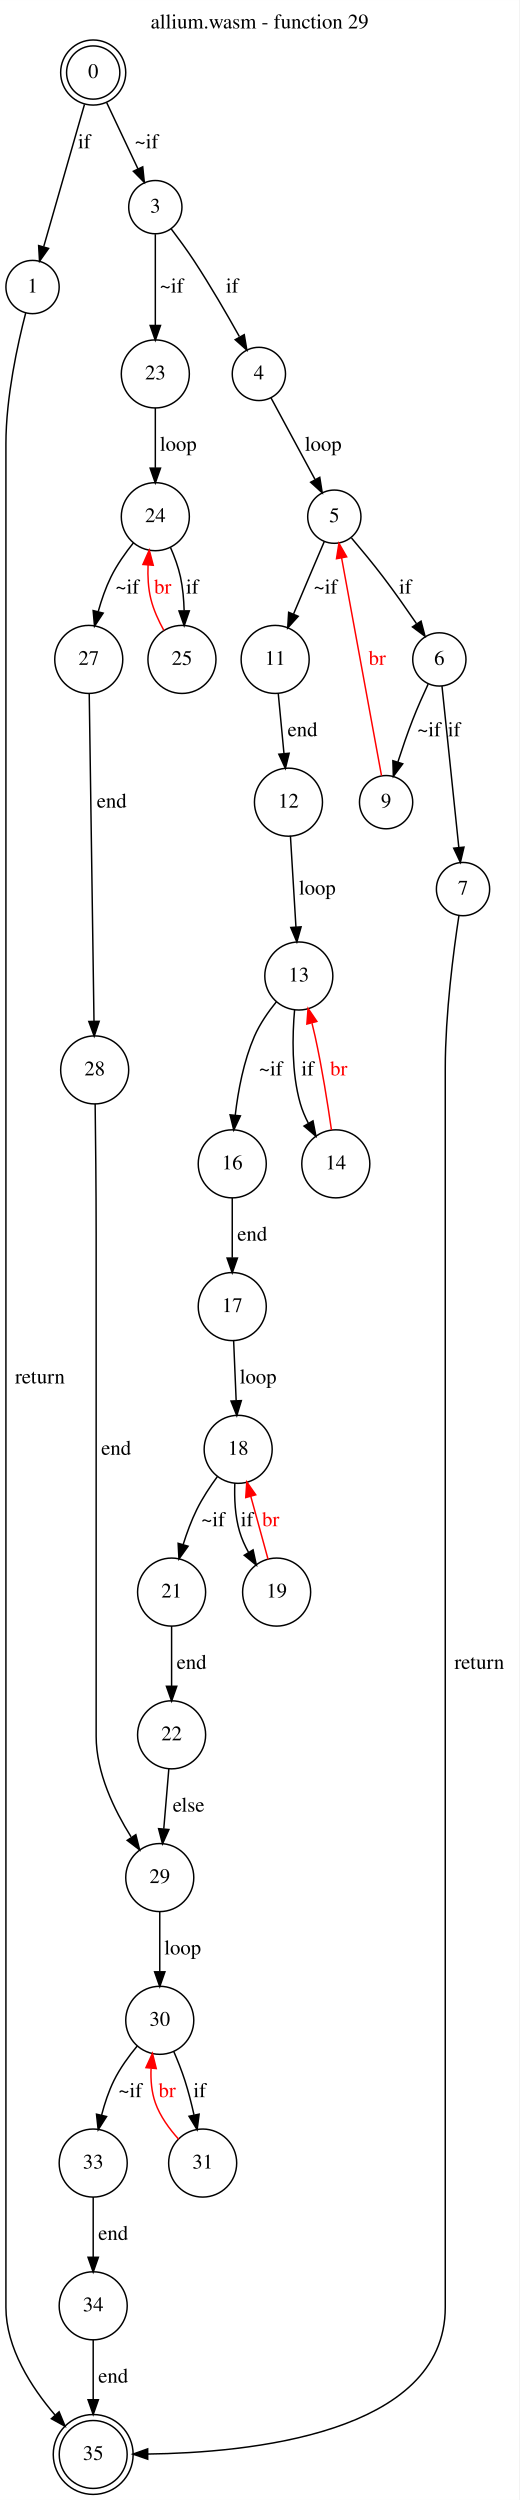
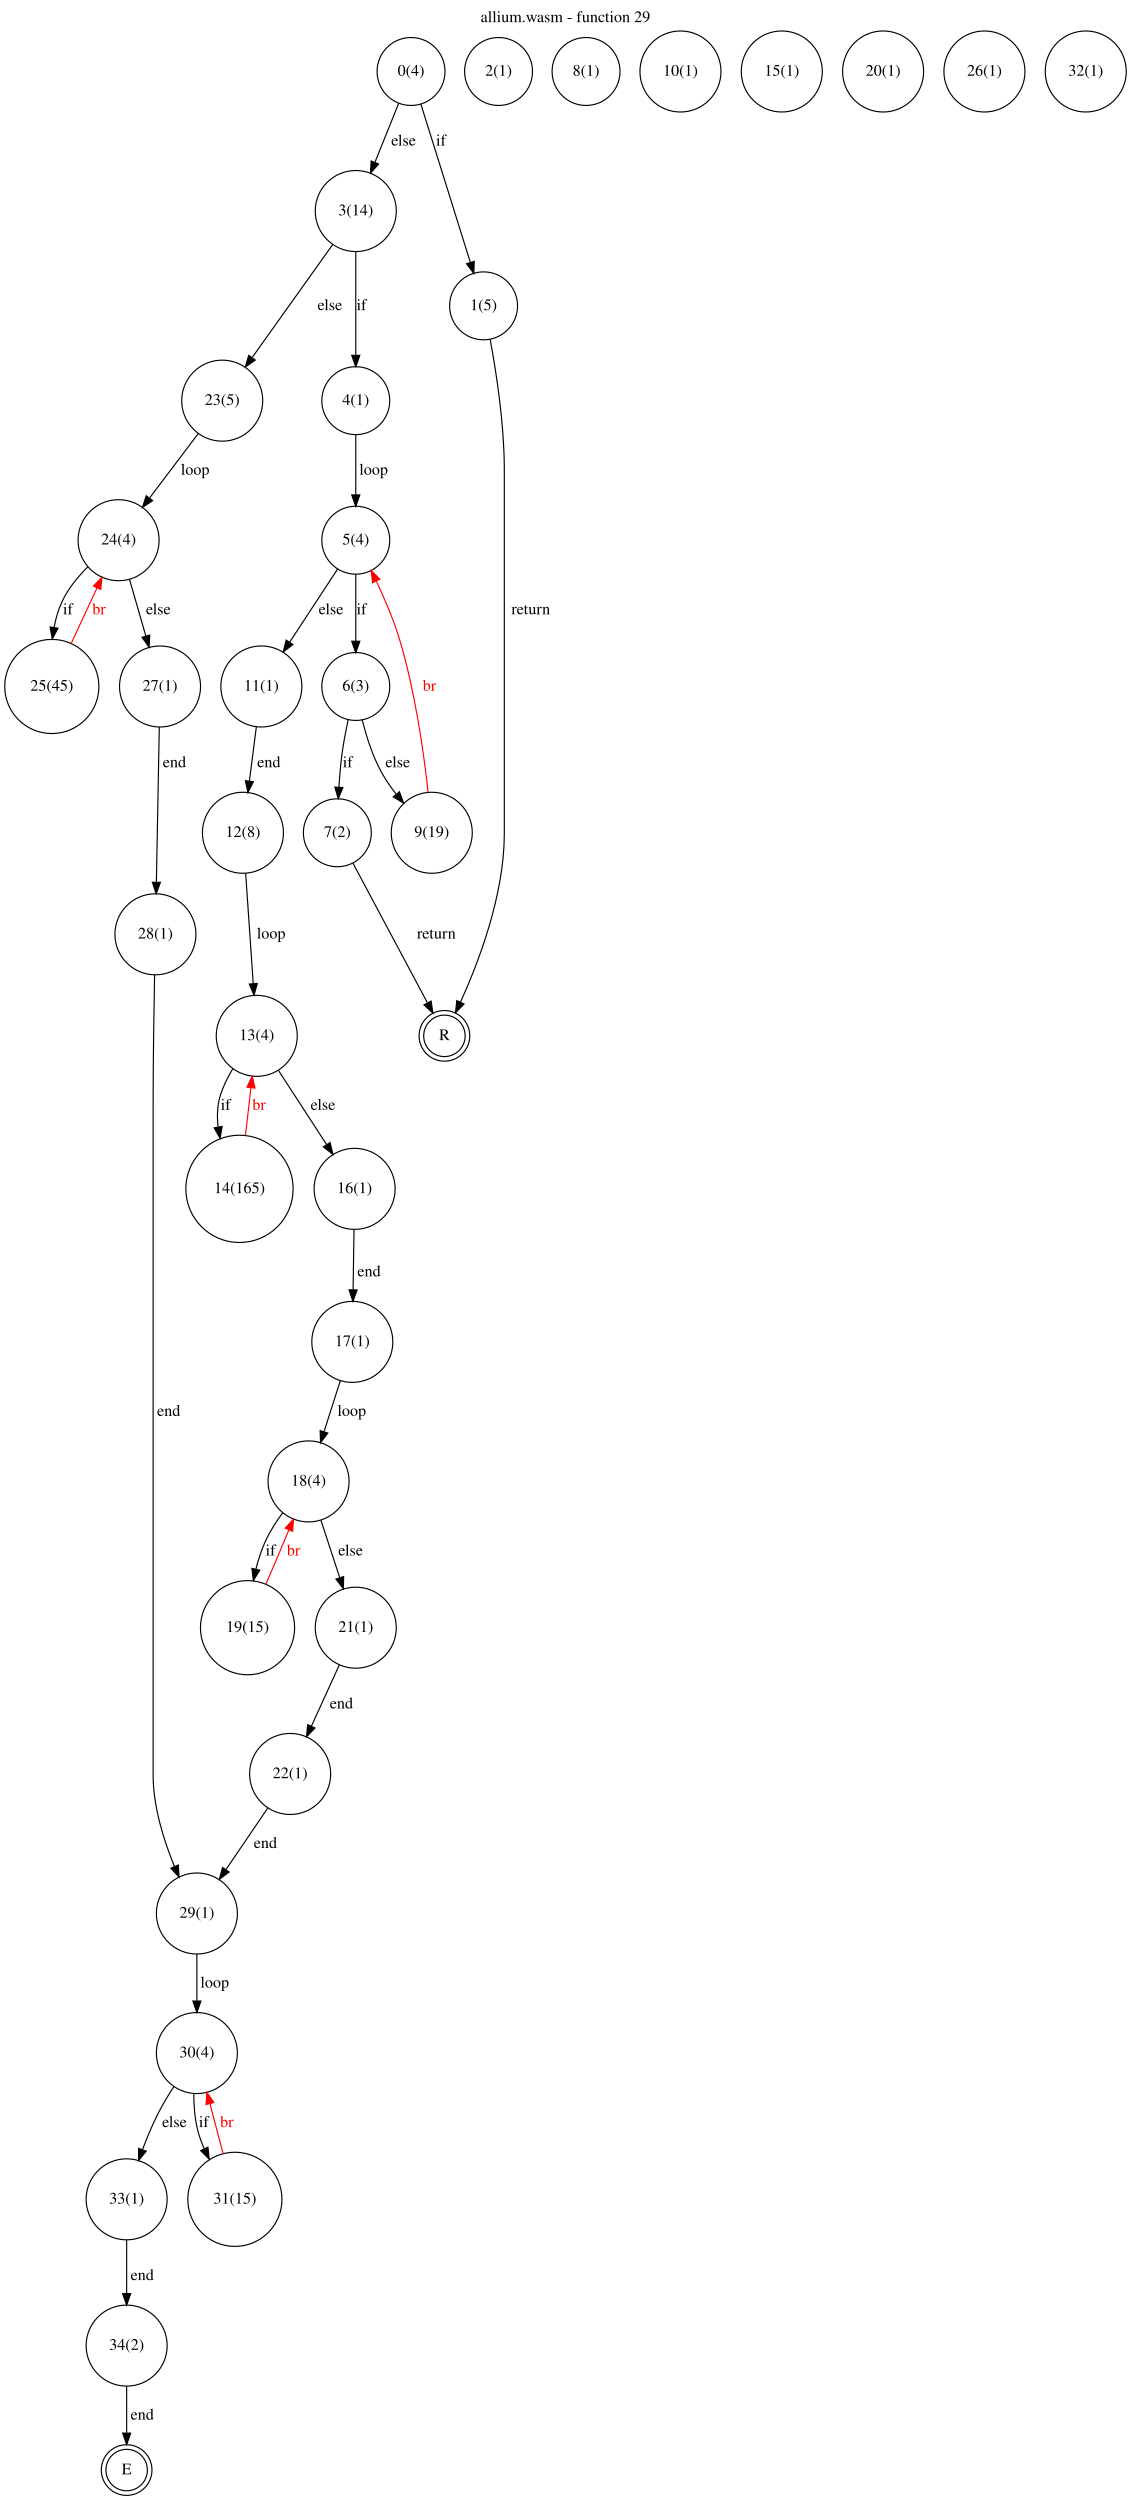
- <svg xmlns="http://www.w3.org/2000/svg" width="351pt" height="1690pt" viewBox="0.00 0.00 351.00 1689.94">
-   <g id="graph0" class="graph" transform="scale(1 1) rotate(0) translate(4 1685.94)">
-     <polygon fill="white" stroke="transparent" points="-4,4 -4,-1685.94 347,-1685.94 347,4 -4,4" />
-     <text text-anchor="middle" x="171.5" y="-1666.74" font-family="Times,serif" font-size="14.00">allium.wasm - function 29</text>
+ <svg xmlns="http://www.w3.org/2000/svg" width="982pt" height="2171pt" viewBox="0.00 0.00 982.04 2171.28">
+   <g id="graph0" class="graph" transform="scale(1 1) rotate(0) translate(4 2167.28)">
+     <polygon fill="white" stroke="transparent" points="-4,4 -4,-2167.28 978.04,-2167.28 978.04,4 -4,4" />
+     <text text-anchor="middle" x="487.02" y="-2148.08" font-family="Times,serif" font-size="14.00">allium.wasm - function 29</text>
    <g id="node1" class="node">
-       <ellipse fill="none" stroke="black" cx="59" cy="-1636.94" rx="18" ry="18" />
-       <ellipse fill="none" stroke="black" cx="59" cy="-1636.94" rx="22" ry="22" />
-       <text text-anchor="middle" x="59" y="-1633.24" font-family="Times,serif" font-size="14.00">0</text>
+       <ellipse fill="none" stroke="black" cx="105.95" cy="-22" rx="18" ry="18" />
+       <ellipse fill="none" stroke="black" cx="105.95" cy="-22" rx="22" ry="22" />
+       <text text-anchor="middle" x="105.95" y="-18.3" font-family="Times,serif" font-size="14.00">E</text>
+     </g>
+     <g id="node2" class="node">
+       <ellipse fill="none" stroke="black" cx="381.95" cy="-1267.64" rx="18" ry="18" />
+       <ellipse fill="none" stroke="black" cx="381.95" cy="-1267.64" rx="22" ry="22" />
+       <text text-anchor="middle" x="381.95" y="-1263.94" font-family="Times,serif" font-size="14.00">R</text>
    </g>
    <g id="node3" class="node">
-       <ellipse fill="none" stroke="black" cx="18" cy="-1491.94" rx="18" ry="18" />
-       <text text-anchor="middle" x="18" y="-1488.24" font-family="Times,serif" font-size="14.00">1</text>
+       <ellipse fill="none" stroke="black" cx="352.95" cy="-2105.19" rx="29.5" ry="29.5" />
+       <text text-anchor="middle" x="352.95" y="-2101.49" font-family="Times,serif" font-size="14.00">0(4)</text>
+     </g>
+     <g id="node4" class="node">
+       <ellipse fill="none" stroke="black" cx="415.95" cy="-1901.65" rx="29.5" ry="29.5" />
+       <text text-anchor="middle" x="415.95" y="-1897.95" font-family="Times,serif" font-size="14.00">1(5)</text>
    </g>
    <g id="edge1" class="edge">
-       <path fill="none" stroke="black" d="M53.13,-1615.45C45.86,-1590.11 33.48,-1546.94 25.53,-1519.19" />
-       <polygon fill="black" stroke="black" points="28.84,-1518.03 22.72,-1509.39 22.11,-1519.96 28.84,-1518.03" />
-       <text text-anchor="middle" x="53" y="-1585.74" font-family="Times,serif" font-size="14.00">if</text>
-     </g>
-     <g id="node4" class="node">
-       <ellipse fill="none" stroke="black" cx="101" cy="-1545.94" rx="18" ry="18" />
-       <text text-anchor="middle" x="101" y="-1542.24" font-family="Times,serif" font-size="14.00">3</text>
+       <path fill="none" stroke="black" d="M361.44,-2077.01C372.56,-2041.45 392.08,-1979.01 404.49,-1939.3" />
+       <polygon fill="black" stroke="black" points="407.84,-1940.31 407.48,-1929.72 401.16,-1938.22 407.84,-1940.31" />
+       <text text-anchor="middle" x="378.95" y="-2040.89" font-family="Times,serif" font-size="14.00">if</text>
+     </g>
+     <g id="node6" class="node">
+       <ellipse fill="none" stroke="black" cx="304.95" cy="-1983.99" rx="35.19" ry="35.19" />
+       <text text-anchor="middle" x="304.95" y="-1980.29" font-family="Times,serif" font-size="14.00">3(14)</text>
    </g>
    <g id="edge2" class="edge">
-       <path fill="none" stroke="black" d="M68.11,-1616.62C74.31,-1603.5 82.56,-1586.01 89.25,-1571.84" />
-       <polygon fill="black" stroke="black" points="92.48,-1573.19 93.58,-1562.65 86.15,-1570.2 92.48,-1573.19" />
-       <text text-anchor="middle" x="95" y="-1585.74" font-family="Times,serif" font-size="14.00">~if</text>
-     </g>
-     <g id="node2" class="node">
-       <ellipse fill="none" stroke="black" cx="59" cy="-26.75" rx="22.96" ry="22.96" />
-       <ellipse fill="none" stroke="black" cx="59" cy="-26.75" rx="27" ry="27" />
-       <text text-anchor="middle" x="59" y="-23.05" font-family="Times,serif" font-size="14.00">35</text>
+       <path fill="none" stroke="black" d="M342.29,-2077.73C336.24,-2062.71 328.54,-2043.57 321.7,-2026.59" />
+       <polygon fill="black" stroke="black" points="324.77,-2024.85 317.79,-2016.88 318.28,-2027.46 324.77,-2024.85" />
+       <text text-anchor="middle" x="346.45" y="-2040.89" font-family="Times,serif" font-size="14.00">else</text>
    </g>
    <g id="edge3" class="edge">
-       <path fill="none" stroke="black" d="M13.36,-1474.36C8.03,-1453.79 0,-1417.56 0,-1385.94 0,-1385.94 0,-1385.94 0,-126.24 0,-98.64 17.27,-72.07 33.12,-53.5" />
-       <polygon fill="black" stroke="black" points="35.95,-55.59 40.01,-45.8 30.73,-50.92 35.95,-55.59" />
-       <text text-anchor="middle" x="23" y="-750.77" font-family="Times,serif" font-size="14.00">return</text>
+       <path fill="none" stroke="black" d="M421.64,-1872.7C426.92,-1844.36 433.95,-1799.18 433.95,-1759.71 433.95,-1759.71 433.95,-1759.71 433.95,-1443.02 433.95,-1389.68 411.33,-1330.85 395.93,-1296.97" />
+       <polygon fill="black" stroke="black" points="399,-1295.28 391.61,-1287.7 392.66,-1298.24 399,-1295.28" />
+       <text text-anchor="middle" x="456.95" y="-1633.81" font-family="Times,serif" font-size="14.00">return</text>
    </g>
    <g id="node5" class="node">
-       <ellipse fill="none" stroke="black" cx="171" cy="-1433.19" rx="18" ry="18" />
-       <text text-anchor="middle" x="171" y="-1429.49" font-family="Times,serif" font-size="14.00">4</text>
+       <ellipse fill="none" stroke="black" cx="428.95" cy="-2105.19" rx="29.5" ry="29.5" />
+       <text text-anchor="middle" x="428.95" y="-2101.49" font-family="Times,serif" font-size="14.00">2(1)</text>
+     </g>
+     <g id="node7" class="node">
+       <ellipse fill="none" stroke="black" cx="304.95" cy="-1819.3" rx="29.5" ry="29.5" />
+       <text text-anchor="middle" x="304.95" y="-1815.6" font-family="Times,serif" font-size="14.00">4(1)</text>
    </g>
    <g id="edge4" class="edge">
-       <path fill="none" stroke="black" d="M111.74,-1531.23C116.58,-1524.87 122.25,-1517.14 127,-1509.94 138.05,-1493.16 149.41,-1473.54 157.82,-1458.46" />
-       <polygon fill="black" stroke="black" points="161.11,-1459.74 162.88,-1449.29 154.99,-1456.35 161.11,-1459.74" />
-       <text text-anchor="middle" x="153" y="-1488.24" font-family="Times,serif" font-size="14.00">if</text>
-     </g>
-     <g id="node6" class="node">
-       <ellipse fill="none" stroke="black" cx="101" cy="-1433.19" rx="23" ry="23" />
-       <text text-anchor="middle" x="101" y="-1429.49" font-family="Times,serif" font-size="14.00">23</text>
+       <path fill="none" stroke="black" d="M304.95,-1948.89C304.95,-1922.53 304.95,-1886.05 304.95,-1858.68" />
+       <polygon fill="black" stroke="black" points="308.45,-1858.67 304.95,-1848.67 301.45,-1858.67 308.45,-1858.67" />
+       <text text-anchor="middle" x="309.95" y="-1897.95" font-family="Times,serif" font-size="14.00">if</text>
+     </g>
+     <g id="node26" class="node">
+       <ellipse fill="none" stroke="black" cx="188.95" cy="-1819.3" rx="35.19" ry="35.19" />
+       <text text-anchor="middle" x="188.95" y="-1815.6" font-family="Times,serif" font-size="14.00">23(5)</text>
    </g>
    <g id="edge5" class="edge">
-       <path fill="none" stroke="black" d="M101,-1527.63C101,-1511.23 101,-1486.2 101,-1466.17" />
-       <polygon fill="black" stroke="black" points="104.5,-1465.94 101,-1455.94 97.5,-1465.94 104.5,-1465.94" />
-       <text text-anchor="middle" x="112" y="-1488.24" font-family="Times,serif" font-size="14.00">~if</text>
-     </g>
-     <g id="node7" class="node">
-       <ellipse fill="none" stroke="black" cx="222" cy="-1336.69" rx="18" ry="18" />
-       <text text-anchor="middle" x="222" y="-1332.99" font-family="Times,serif" font-size="14.00">5</text>
+       <path fill="none" stroke="black" d="M285.01,-1955.03C265.67,-1927.9 236.22,-1886.61 215.03,-1856.89" />
+       <polygon fill="black" stroke="black" points="217.67,-1854.56 209.02,-1848.45 211.97,-1858.63 217.67,-1854.56" />
+       <text text-anchor="middle" x="282.45" y="-1897.95" font-family="Times,serif" font-size="14.00">else</text>
+     </g>
+     <g id="node8" class="node">
+       <ellipse fill="none" stroke="black" cx="304.95" cy="-1698.11" rx="29.5" ry="29.5" />
+       <text text-anchor="middle" x="304.95" y="-1694.41" font-family="Times,serif" font-size="14.00">5(4)</text>
    </g>
    <g id="edge6" class="edge">
-       <path fill="none" stroke="black" d="M179.19,-1417.01C187.22,-1402.13 199.59,-1379.22 208.97,-1361.84" />
-       <polygon fill="black" stroke="black" points="212.16,-1363.3 213.83,-1352.84 206,-1359.97 212.16,-1363.3" />
-       <text text-anchor="middle" x="214.5" y="-1381.24" font-family="Times,serif" font-size="14.00">loop</text>
+       <path fill="none" stroke="black" d="M304.95,-1789.75C304.95,-1774.13 304.95,-1754.55 304.95,-1737.59" />
+       <polygon fill="black" stroke="black" points="308.45,-1737.43 304.95,-1727.43 301.45,-1737.43 308.45,-1737.43" />
+       <text text-anchor="middle" x="320.45" y="-1755.01" font-family="Times,serif" font-size="14.00">loop</text>
+     </g>
+     <g id="node9" class="node">
+       <ellipse fill="none" stroke="black" cx="304.95" cy="-1571.07" rx="29.5" ry="29.5" />
+       <text text-anchor="middle" x="304.95" y="-1567.37" font-family="Times,serif" font-size="14.00">6(3)</text>
+     </g>
+     <g id="edge7" class="edge">
+       <path fill="none" stroke="black" d="M304.95,-1668.74C304.95,-1651.47 304.95,-1629.19 304.95,-1610.37" />
+       <polygon fill="black" stroke="black" points="308.45,-1610.33 304.95,-1600.33 301.45,-1610.33 308.45,-1610.33" />
+       <text text-anchor="middle" x="309.95" y="-1633.81" font-family="Times,serif" font-size="14.00">if</text>
+     </g>
+     <g id="node14" class="node">
+       <ellipse fill="none" stroke="black" cx="222.95" cy="-1571.07" rx="35.19" ry="35.19" />
+       <text text-anchor="middle" x="222.95" y="-1567.37" font-family="Times,serif" font-size="14.00">11(1)</text>
+     </g>
+     <g id="edge8" class="edge">
+       <path fill="none" stroke="black" d="M289.33,-1673.3C277.54,-1655.32 261.13,-1630.29 247.58,-1609.63" />
+       <polygon fill="black" stroke="black" points="250.37,-1607.51 241.96,-1601.07 244.52,-1611.35 250.37,-1607.51" />
+       <text text-anchor="middle" x="283.45" y="-1633.81" font-family="Times,serif" font-size="14.00">else</text>
+     </g>
+     <g id="node10" class="node">
+       <ellipse fill="none" stroke="black" cx="288.95" cy="-1444.02" rx="29.5" ry="29.5" />
+       <text text-anchor="middle" x="288.95" y="-1440.32" font-family="Times,serif" font-size="14.00">7(2)</text>
+     </g>
+     <g id="edge9" class="edge">
+       <path fill="none" stroke="black" d="M298.39,-1542.5C296.34,-1532.93 294.27,-1522.1 292.95,-1512.12 291.73,-1502.96 290.89,-1493.05 290.3,-1483.72" />
+       <polygon fill="black" stroke="black" points="293.78,-1483.31 289.73,-1473.51 286.79,-1483.69 293.78,-1483.31" />
+       <text text-anchor="middle" x="297.95" y="-1500.92" font-family="Times,serif" font-size="14.00">if</text>
+     </g>
+     <g id="node12" class="node">
+       <ellipse fill="none" stroke="black" cx="370.95" cy="-1444.02" rx="35.19" ry="35.19" />
+       <text text-anchor="middle" x="370.95" y="-1440.32" font-family="Times,serif" font-size="14.00">9(19)</text>
+     </g>
+     <g id="edge10" class="edge">
+       <path fill="none" stroke="black" d="M310.48,-1542.34C313.98,-1528.26 319.31,-1511.19 326.95,-1497.12 330.56,-1490.47 335.11,-1483.89 339.9,-1477.76" />
+       <polygon fill="black" stroke="black" points="342.87,-1479.66 346.53,-1469.72 337.47,-1475.21 342.87,-1479.66" />
+       <text text-anchor="middle" x="341.45" y="-1500.92" font-family="Times,serif" font-size="14.00">else</text>
+     </g>
+     <g id="edge11" class="edge">
+       <path fill="none" stroke="black" d="M302.47,-1417.67C319.66,-1385.43 349.25,-1329.94 367.07,-1296.53" />
+       <polygon fill="black" stroke="black" points="370.36,-1297.8 371.98,-1287.33 364.18,-1294.5 370.36,-1297.8" />
+       <text text-anchor="middle" x="374.95" y="-1352.13" font-family="Times,serif" font-size="14.00">return</text>
+     </g>
+     <g id="node11" class="node">
+       <ellipse fill="none" stroke="black" cx="504.95" cy="-2105.19" rx="29.5" ry="29.5" />
+       <text text-anchor="middle" x="504.95" y="-2101.49" font-family="Times,serif" font-size="14.00">8(1)</text>
+     </g>
+     <g id="edge12" class="edge">
+       <path fill="none" stroke="red" d="M367.78,-1479.19C364.03,-1513.35 356.49,-1567.13 342.95,-1612.01 337.76,-1629.2 329.93,-1647.48 322.72,-1662.67" />
+       <polygon fill="red" stroke="red" points="319.56,-1661.17 318.34,-1671.69 325.86,-1664.23 319.56,-1661.17" />
+       <text text-anchor="middle" x="368.95" y="-1567.37" font-family="Times,serif" font-size="14.00" fill="red">br</text>
+     </g>
+     <g id="node13" class="node">
+       <ellipse fill="none" stroke="black" cx="586.95" cy="-2105.19" rx="35.19" ry="35.19" />
+       <text text-anchor="middle" x="586.95" y="-2101.49" font-family="Times,serif" font-size="14.00">10(1)</text>
+     </g>
+     <g id="node15" class="node">
+       <ellipse fill="none" stroke="black" cx="206.95" cy="-1444.02" rx="35.19" ry="35.19" />
+       <text text-anchor="middle" x="206.95" y="-1440.32" font-family="Times,serif" font-size="14.00">12(8)</text>
+     </g>
+     <g id="edge13" class="edge">
+       <path fill="none" stroke="black" d="M218.62,-1536.23C216.75,-1521.63 214.54,-1504.38 212.55,-1488.82" />
+       <polygon fill="black" stroke="black" points="216.02,-1488.36 211.28,-1478.89 209.08,-1489.25 216.02,-1488.36" />
+       <text text-anchor="middle" x="229.45" y="-1500.92" font-family="Times,serif" font-size="14.00">end</text>
+     </g>
+     <g id="node16" class="node">
+       <ellipse fill="none" stroke="black" cx="218.95" cy="-1267.64" rx="35.19" ry="35.19" />
+       <text text-anchor="middle" x="218.95" y="-1263.94" font-family="Times,serif" font-size="14.00">13(4)</text>
+     </g>
+     <g id="edge14" class="edge">
+       <path fill="none" stroke="black" d="M209.29,-1408.99C211.17,-1381.59 213.84,-1342.87 215.89,-1313.03" />
+       <polygon fill="black" stroke="black" points="219.39,-1313.1 216.59,-1302.89 212.41,-1312.62 219.39,-1313.1" />
+       <text text-anchor="middle" x="231.45" y="-1352.13" font-family="Times,serif" font-size="14.00">loop</text>
+     </g>
+     <g id="node17" class="node">
+       <ellipse fill="none" stroke="black" cx="203.95" cy="-1134.74" rx="46.59" ry="46.59" />
+       <text text-anchor="middle" x="203.95" y="-1131.04" font-family="Times,serif" font-size="14.00">14(165)</text>
+     </g>
+     <g id="edge15" class="edge">
+       <path fill="none" stroke="black" d="M198.14,-1239.03C193.55,-1231.47 189.34,-1223.02 186.95,-1214.54 184.59,-1206.22 184.37,-1197.32 185.38,-1188.61" />
+       <polygon fill="black" stroke="black" points="188.87,-1188.96 187.08,-1178.52 181.97,-1187.79 188.87,-1188.96" />
+       <text text-anchor="middle" x="191.95" y="-1203.34" font-family="Times,serif" font-size="14.00">if</text>
+     </g>
+     <g id="node19" class="node">
+       <ellipse fill="none" stroke="black" cx="303.95" cy="-1134.74" rx="35.19" ry="35.19" />
+       <text text-anchor="middle" x="303.95" y="-1131.04" font-family="Times,serif" font-size="14.00">16(1)</text>
+     </g>
+     <g id="edge16" class="edge">
+       <path fill="none" stroke="black" d="M237.81,-1237.59C250.14,-1218.61 266.35,-1193.64 279.64,-1173.18" />
+       <polygon fill="black" stroke="black" points="282.62,-1175.01 285.13,-1164.71 276.75,-1171.19 282.62,-1175.01" />
+       <text text-anchor="middle" x="276.45" y="-1203.34" font-family="Times,serif" font-size="14.00">else</text>
+     </g>
+     <g id="edge17" class="edge">
+       <path fill="none" stroke="red" d="M209.18,-1181.45C210.7,-1194.71 212.36,-1209.17 213.87,-1222.34" />
+       <polygon fill="red" stroke="red" points="210.43,-1223.05 215.04,-1232.59 217.38,-1222.25 210.43,-1223.05" />
+       <text text-anchor="middle" x="220.95" y="-1203.34" font-family="Times,serif" font-size="14.00" fill="red">br</text>
+     </g>
+     <g id="node18" class="node">
+       <ellipse fill="none" stroke="black" cx="674.95" cy="-2105.19" rx="35.19" ry="35.19" />
+       <text text-anchor="middle" x="674.95" y="-2101.49" font-family="Times,serif" font-size="14.00">15(1)</text>
+     </g>
+     <g id="node20" class="node">
+       <ellipse fill="none" stroke="black" cx="301.95" cy="-1001.85" rx="35.19" ry="35.19" />
+       <text text-anchor="middle" x="301.95" y="-998.15" font-family="Times,serif" font-size="14.00">17(1)</text>
+     </g>
+     <g id="edge18" class="edge">
+       <path fill="none" stroke="black" d="M303.42,-1099.35C303.18,-1083.42 302.89,-1064.29 302.63,-1047.28" />
+       <polygon fill="black" stroke="black" points="306.12,-1046.96 302.47,-1037.01 299.12,-1047.06 306.12,-1046.96" />
+       <text text-anchor="middle" x="316.45" y="-1058.75" font-family="Times,serif" font-size="14.00">end</text>
+     </g>
+     <g id="node21" class="node">
+       <ellipse fill="none" stroke="black" cx="263.95" cy="-880.66" rx="35.19" ry="35.19" />
+       <text text-anchor="middle" x="263.95" y="-876.96" font-family="Times,serif" font-size="14.00">18(4)</text>
+     </g>
+     <g id="edge19" class="edge">
+       <path fill="none" stroke="black" d="M291.56,-968.28C287.21,-954.62 282.08,-938.55 277.44,-923.98" />
+       <polygon fill="black" stroke="black" points="280.69,-922.65 274.32,-914.19 274.02,-924.78 280.69,-922.65" />
+       <text text-anchor="middle" x="301.45" y="-937.55" font-family="Times,serif" font-size="14.00">loop</text>
    </g>
    <g id="node22" class="node">
-       <ellipse fill="none" stroke="black" cx="101" cy="-1336.69" rx="23" ry="23" />
-       <text text-anchor="middle" x="101" y="-1332.99" font-family="Times,serif" font-size="14.00">24</text>
+       <ellipse fill="none" stroke="black" cx="210.95" cy="-753.61" rx="40.89" ry="40.89" />
+       <text text-anchor="middle" x="210.95" y="-749.91" font-family="Times,serif" font-size="14.00">19(15)</text>
+     </g>
+     <g id="edge20" class="edge">
+       <path fill="none" stroke="black" d="M241.48,-853.44C235.67,-845.54 229.93,-836.57 225.95,-827.56 222.75,-820.33 220.22,-812.39 218.23,-804.49" />
+       <polygon fill="black" stroke="black" points="221.6,-803.54 215.98,-794.56 214.77,-805.09 221.6,-803.54" />
+       <text text-anchor="middle" x="230.95" y="-816.36" font-family="Times,serif" font-size="14.00">if</text>
+     </g>
+     <g id="node24" class="node">
+       <ellipse fill="none" stroke="black" cx="304.95" cy="-753.61" rx="35.19" ry="35.19" />
+       <text text-anchor="middle" x="304.95" y="-749.91" font-family="Times,serif" font-size="14.00">21(1)</text>
+     </g>
+     <g id="edge21" class="edge">
+       <path fill="none" stroke="black" d="M274.61,-847.13C279.6,-831.91 285.61,-813.58 290.96,-797.27" />
+       <polygon fill="black" stroke="black" points="294.4,-798.01 294.19,-787.41 287.75,-795.82 294.4,-798.01" />
+       <text text-anchor="middle" x="300.45" y="-816.36" font-family="Times,serif" font-size="14.00">else</text>
+     </g>
+     <g id="edge22" class="edge">
+       <path fill="none" stroke="red" d="M226.88,-791.37C229.91,-798.4 233.04,-805.7 235.95,-812.56 239.49,-820.92 243.26,-829.88 246.84,-838.44" />
+       <polygon fill="red" stroke="red" points="243.7,-840 250.78,-847.88 250.16,-837.31 243.7,-840" />
+       <text text-anchor="middle" x="250.95" y="-816.36" font-family="Times,serif" font-size="14.00" fill="red">br</text>
+     </g>
+     <g id="node23" class="node">
+       <ellipse fill="none" stroke="black" cx="762.95" cy="-2105.19" rx="35.19" ry="35.19" />
+       <text text-anchor="middle" x="762.95" y="-2101.49" font-family="Times,serif" font-size="14.00">20(1)</text>
+     </g>
+     <g id="node25" class="node">
+       <ellipse fill="none" stroke="black" cx="247.95" cy="-626.57" rx="35.19" ry="35.19" />
+       <text text-anchor="middle" x="247.95" y="-622.87" font-family="Times,serif" font-size="14.00">22(1)</text>
+     </g>
+     <g id="edge23" class="edge">
+       <path fill="none" stroke="black" d="M290.71,-721.38C283.36,-705.27 274.32,-685.42 266.44,-668.14" />
+       <polygon fill="black" stroke="black" points="269.53,-666.48 262.2,-658.84 263.16,-669.39 269.53,-666.48" />
+       <text text-anchor="middle" x="292.45" y="-683.47" font-family="Times,serif" font-size="14.00">end</text>
+     </g>
+     <g id="node32" class="node">
+       <ellipse fill="none" stroke="black" cx="166.95" cy="-505.38" rx="35.19" ry="35.19" />
+       <text text-anchor="middle" x="166.95" y="-501.68" font-family="Times,serif" font-size="14.00">29(1)</text>
+     </g>
+     <g id="edge24" class="edge">
+       <path fill="none" stroke="black" d="M228.54,-597.02C217.7,-581.07 204.07,-561 192.38,-543.8" />
+       <polygon fill="black" stroke="black" points="194.99,-541.41 186.47,-535.11 189.2,-545.35 194.99,-541.41" />
+       <text text-anchor="middle" x="226.45" y="-562.27" font-family="Times,serif" font-size="14.00">end</text>
+     </g>
+     <g id="node27" class="node">
+       <ellipse fill="none" stroke="black" cx="98.95" cy="-1698.11" rx="35.19" ry="35.19" />
+       <text text-anchor="middle" x="98.95" y="-1694.41" font-family="Times,serif" font-size="14.00">24(4)</text>
    </g>
    <g id="edge25" class="edge">
-       <path fill="none" stroke="black" d="M101,-1410.27C101,-1398.22 101,-1383.06 101,-1369.71" />
-       <polygon fill="black" stroke="black" points="104.5,-1369.49 101,-1359.49 97.5,-1369.49 104.5,-1369.49" />
-       <text text-anchor="middle" x="116.5" y="-1381.24" font-family="Times,serif" font-size="14.00">loop</text>
-     </g>
-     <g id="node8" class="node">
-       <ellipse fill="none" stroke="black" cx="293" cy="-1240.2" rx="18" ry="18" />
-       <text text-anchor="middle" x="293" y="-1236.5" font-family="Times,serif" font-size="14.00">6</text>
-     </g>
-     <g id="edge7" class="edge">
-       <path fill="none" stroke="black" d="M233.6,-1322.31C240.06,-1314.71 248.16,-1304.94 255,-1295.94 262.72,-1285.79 270.84,-1274.22 277.58,-1264.35" />
-       <polygon fill="black" stroke="black" points="280.63,-1266.09 283.33,-1255.85 274.83,-1262.17 280.63,-1266.09" />
-       <text text-anchor="middle" x="270" y="-1284.74" font-family="Times,serif" font-size="14.00">if</text>
-     </g>
-     <g id="node9" class="node">
-       <ellipse fill="none" stroke="black" cx="182" cy="-1240.2" rx="23" ry="23" />
-       <text text-anchor="middle" x="182" y="-1236.5" font-family="Times,serif" font-size="14.00">11</text>
-     </g>
-     <g id="edge8" class="edge">
-       <path fill="none" stroke="black" d="M215.19,-1319.84C212.08,-1312.56 208.34,-1303.82 205,-1295.94 201.57,-1287.85 197.87,-1279.06 194.46,-1270.96" />
-       <polygon fill="black" stroke="black" points="197.59,-1269.36 190.49,-1261.49 191.13,-1272.06 197.59,-1269.36" />
-       <text text-anchor="middle" x="216" y="-1284.74" font-family="Times,serif" font-size="14.00">~if</text>
-     </g>
-     <g id="node10" class="node">
-       <ellipse fill="none" stroke="black" cx="309" cy="-1084.95" rx="18" ry="18" />
-       <text text-anchor="middle" x="309" y="-1081.25" font-family="Times,serif" font-size="14.00">7</text>
-     </g>
-     <g id="edge9" class="edge">
-       <path fill="none" stroke="black" d="M294.77,-1222.21C297.52,-1195.86 302.85,-1144.89 306.14,-1113.3" />
-       <polygon fill="black" stroke="black" points="309.66,-1113.32 307.22,-1103.01 302.7,-1112.6 309.66,-1113.32" />
-       <text text-anchor="middle" x="303" y="-1188.25" font-family="Times,serif" font-size="14.00">if</text>
-     </g>
-     <g id="node11" class="node">
-       <ellipse fill="none" stroke="black" cx="257" cy="-1143.7" rx="18" ry="18" />
-       <text text-anchor="middle" x="257" y="-1140" font-family="Times,serif" font-size="14.00">9</text>
-     </g>
-     <g id="edge10" class="edge">
-       <path fill="none" stroke="black" d="M285.42,-1223.5C282.05,-1216.26 278.13,-1207.49 275,-1199.45 271.41,-1190.24 267.91,-1179.98 264.97,-1170.85" />
-       <polygon fill="black" stroke="black" points="268.25,-1169.63 261.9,-1161.15 261.58,-1171.74 268.25,-1169.63" />
-       <text text-anchor="middle" x="286" y="-1188.25" font-family="Times,serif" font-size="14.00">~if</text>
-     </g>
-     <g id="node12" class="node">
-       <ellipse fill="none" stroke="black" cx="191" cy="-1143.7" rx="23" ry="23" />
-       <text text-anchor="middle" x="191" y="-1140" font-family="Times,serif" font-size="14.00">12</text>
-     </g>
-     <g id="edge13" class="edge">
-       <path fill="none" stroke="black" d="M184.09,-1217.28C185.23,-1205.23 186.68,-1190.07 187.95,-1176.72" />
-       <polygon fill="black" stroke="black" points="191.46,-1176.78 188.92,-1166.5 184.49,-1176.12 191.46,-1176.78" />
-       <text text-anchor="middle" x="200.5" y="-1188.25" font-family="Times,serif" font-size="14.00">end</text>
-     </g>
-     <g id="edge11" class="edge">
-       <path fill="none" stroke="black" d="M306.22,-1066.88C302.67,-1043.62 297,-1000.63 297,-963.71 297,-963.71 297,-963.71 297,-126.24 297,-40.29 162.82,-27.88 95.96,-27.04" />
-       <polygon fill="black" stroke="black" points="95.85,-23.54 85.84,-26.99 95.82,-30.54 95.85,-23.54" />
-       <text text-anchor="middle" x="320" y="-557.78" font-family="Times,serif" font-size="14.00">return</text>
-     </g>
-     <g id="edge12" class="edge">
-       <path fill="none" stroke="red" d="M253.9,-1161.61C247.81,-1194.85 234.23,-1268.93 226.91,-1308.9" />
-       <polygon fill="red" stroke="red" points="223.47,-1308.28 225.11,-1318.74 230.35,-1309.54 223.47,-1308.28" />
-       <text text-anchor="middle" x="251" y="-1236.5" font-family="Times,serif" font-size="14.00" fill="red">br</text>
-     </g>
-     <g id="node13" class="node">
-       <ellipse fill="none" stroke="black" cx="198" cy="-1026.2" rx="23" ry="23" />
-       <text text-anchor="middle" x="198" y="-1022.5" font-family="Times,serif" font-size="14.00">13</text>
-     </g>
-     <g id="edge14" class="edge">
-       <path fill="none" stroke="black" d="M192.32,-1120.98C193.37,-1103.58 194.86,-1078.93 196.06,-1059.27" />
-       <polygon fill="black" stroke="black" points="199.55,-1059.42 196.67,-1049.22 192.57,-1058.99 199.55,-1059.42" />
-       <text text-anchor="middle" x="210.5" y="-1081.25" font-family="Times,serif" font-size="14.00">loop</text>
-     </g>
-     <g id="node14" class="node">
-       <ellipse fill="none" stroke="black" cx="223" cy="-899.21" rx="23" ry="23" />
-       <text text-anchor="middle" x="223" y="-895.51" font-family="Times,serif" font-size="14.00">14</text>
-     </g>
-     <g id="edge15" class="edge">
-       <path fill="none" stroke="black" d="M195.15,-1003.38C193.6,-985.89 193.04,-960.88 199,-939.96 200.28,-935.48 202.2,-930.99 204.41,-926.74" />
-       <polygon fill="black" stroke="black" points="207.57,-928.27 209.59,-917.87 201.52,-924.74 207.57,-928.27" />
-       <text text-anchor="middle" x="204" y="-959.01" font-family="Times,serif" font-size="14.00">if</text>
-     </g>
-     <g id="node15" class="node">
-       <ellipse fill="none" stroke="black" cx="153" cy="-899.21" rx="23" ry="23" />
-       <text text-anchor="middle" x="153" y="-895.51" font-family="Times,serif" font-size="14.00">16</text>
-     </g>
-     <g id="edge16" class="edge">
-       <path fill="none" stroke="black" d="M182.94,-1008.91C177.43,-1002.12 171.66,-993.86 168,-985.46 160.72,-968.73 156.97,-948.69 155.04,-932.25" />
-       <polygon fill="black" stroke="black" points="158.5,-931.64 154.02,-922.04 151.53,-932.34 158.5,-931.64" />
-       <text text-anchor="middle" x="179" y="-959.01" font-family="Times,serif" font-size="14.00">~if</text>
-     </g>
-     <g id="edge17" class="edge">
-       <path fill="none" stroke="red" d="M220.07,-922.06C217.59,-939.35 213.7,-964.07 209,-985.46 208.37,-988.34 207.65,-991.33 206.9,-994.31" />
-       <polygon fill="red" stroke="red" points="203.44,-993.7 204.25,-1004.27 210.2,-995.5 203.44,-993.7" />
-       <text text-anchor="middle" x="225" y="-959.01" font-family="Times,serif" font-size="14.00" fill="red">br</text>
-     </g>
-     <g id="node16" class="node">
-       <ellipse fill="none" stroke="black" cx="153" cy="-802.72" rx="23" ry="23" />
-       <text text-anchor="middle" x="153" y="-799.02" font-family="Times,serif" font-size="14.00">17</text>
-     </g>
-     <g id="edge18" class="edge">
-       <path fill="none" stroke="black" d="M153,-876.29C153,-864.25 153,-849.08 153,-835.74" />
-       <polygon fill="black" stroke="black" points="156.5,-835.51 153,-825.51 149.5,-835.51 156.5,-835.51" />
-       <text text-anchor="middle" x="166.5" y="-847.26" font-family="Times,serif" font-size="14.00">end</text>
-     </g>
-     <g id="node17" class="node">
-       <ellipse fill="none" stroke="black" cx="157" cy="-706.22" rx="23" ry="23" />
-       <text text-anchor="middle" x="157" y="-702.52" font-family="Times,serif" font-size="14.00">18</text>
-     </g>
-     <g id="edge19" class="edge">
-       <path fill="none" stroke="black" d="M153.93,-779.8C154.44,-767.75 155.08,-752.59 155.64,-739.24" />
-       <polygon fill="black" stroke="black" points="159.15,-739.16 156.08,-729.02 152.16,-738.86 159.15,-739.16" />
-       <text text-anchor="middle" x="170.5" y="-750.77" font-family="Times,serif" font-size="14.00">loop</text>
-     </g>
-     <g id="node18" class="node">
-       <ellipse fill="none" stroke="black" cx="183" cy="-609.72" rx="23" ry="23" />
-       <text text-anchor="middle" x="183" y="-606.02" font-family="Times,serif" font-size="14.00">19</text>
-     </g>
-     <g id="edge20" class="edge">
-       <path fill="none" stroke="black" d="M154.74,-683.49C154.35,-673.27 154.85,-661.04 158,-650.47 159.41,-645.74 161.55,-641.02 164,-636.58" />
-       <polygon fill="black" stroke="black" points="167.07,-638.27 169.32,-627.92 161.11,-634.61 167.07,-638.27" />
-       <text text-anchor="middle" x="163" y="-654.27" font-family="Times,serif" font-size="14.00">if</text>
-     </g>
-     <g id="node19" class="node">
-       <ellipse fill="none" stroke="black" cx="112" cy="-609.72" rx="23" ry="23" />
-       <text text-anchor="middle" x="112" y="-606.02" font-family="Times,serif" font-size="14.00">21</text>
-     </g>
-     <g id="edge21" class="edge">
-       <path fill="none" stroke="black" d="M142.92,-687.76C138.02,-681.08 132.8,-673.2 129,-665.47 125.35,-658.06 122.28,-649.71 119.8,-641.79" />
-       <polygon fill="black" stroke="black" points="123.14,-640.73 116.97,-632.11 116.42,-642.69 123.14,-640.73" />
-       <text text-anchor="middle" x="140" y="-654.27" font-family="Times,serif" font-size="14.00">~if</text>
-     </g>
-     <g id="edge22" class="edge">
-       <path fill="none" stroke="red" d="M177.24,-631.79C174.46,-641.96 171.06,-654.35 168,-665.47 167.19,-668.41 166.34,-671.48 165.5,-674.54" />
-       <polygon fill="red" stroke="red" points="162.12,-673.61 162.83,-684.18 168.87,-675.48 162.12,-673.61" />
-       <text text-anchor="middle" x="179" y="-654.27" font-family="Times,serif" font-size="14.00" fill="red">br</text>
-     </g>
-     <g id="node20" class="node">
-       <ellipse fill="none" stroke="black" cx="112" cy="-513.23" rx="23" ry="23" />
-       <text text-anchor="middle" x="112" y="-509.53" font-family="Times,serif" font-size="14.00">22</text>
-     </g>
-     <g id="edge23" class="edge">
-       <path fill="none" stroke="black" d="M112,-586.81C112,-574.76 112,-559.6 112,-546.25" />
-       <polygon fill="black" stroke="black" points="115.5,-546.03 112,-536.03 108.5,-546.03 115.5,-546.03" />
-       <text text-anchor="middle" x="125.5" y="-557.78" font-family="Times,serif" font-size="14.00">end</text>
-     </g>
-     <g id="node21" class="node">
-       <ellipse fill="none" stroke="black" cx="104" cy="-416.73" rx="23" ry="23" />
-       <text text-anchor="middle" x="104" y="-413.03" font-family="Times,serif" font-size="14.00">29</text>
-     </g>
-     <g id="edge24" class="edge">
-       <path fill="none" stroke="black" d="M110.14,-490.31C109.12,-478.27 107.84,-463.1 106.71,-449.75" />
-       <polygon fill="black" stroke="black" points="110.18,-449.2 105.85,-439.53 103.2,-449.79 110.18,-449.2" />
-       <text text-anchor="middle" x="123.5" y="-461.28" font-family="Times,serif" font-size="14.00">else</text>
-     </g>
-     <g id="node26" class="node">
-       <ellipse fill="none" stroke="black" cx="104" cy="-320.24" rx="23" ry="23" />
-       <text text-anchor="middle" x="104" y="-316.54" font-family="Times,serif" font-size="14.00">30</text>
+       <path fill="none" stroke="black" d="M168.07,-1790.66C155.58,-1774.11 139.56,-1752.9 126.09,-1735.06" />
+       <polygon fill="black" stroke="black" points="128.53,-1732.48 119.71,-1726.61 122.94,-1736.7 128.53,-1732.48" />
+       <text text-anchor="middle" x="165.45" y="-1755.01" font-family="Times,serif" font-size="14.00">loop</text>
+     </g>
+     <g id="node28" class="node">
+       <ellipse fill="none" stroke="black" cx="40.95" cy="-1571.07" rx="40.89" ry="40.89" />
+       <text text-anchor="middle" x="40.95" y="-1567.37" font-family="Times,serif" font-size="14.00">25(45)</text>
+     </g>
+     <g id="edge26" class="edge">
+       <path fill="none" stroke="black" d="M72.15,-1674.92C63.68,-1666.45 55.17,-1656.14 49.95,-1645.01 46.63,-1637.95 44.39,-1630.09 42.89,-1622.23" />
+       <polygon fill="black" stroke="black" points="46.34,-1621.68 41.37,-1612.33 39.43,-1622.74 46.34,-1621.68" />
+       <text text-anchor="middle" x="54.95" y="-1633.81" font-family="Times,serif" font-size="14.00">if</text>
+     </g>
+     <g id="node30" class="node">
+       <ellipse fill="none" stroke="black" cx="134.95" cy="-1571.07" rx="35.19" ry="35.19" />
+       <text text-anchor="middle" x="134.95" y="-1567.37" font-family="Times,serif" font-size="14.00">27(1)</text>
+     </g>
+     <g id="edge27" class="edge">
+       <path fill="none" stroke="black" d="M108.4,-1664.26C112.75,-1649.16 117.97,-1631.05 122.62,-1614.9" />
+       <polygon fill="black" stroke="black" points="126.02,-1615.71 125.43,-1605.14 119.3,-1613.78 126.02,-1615.71" />
+       <text text-anchor="middle" x="133.45" y="-1633.81" font-family="Times,serif" font-size="14.00">else</text>
+     </g>
+     <g id="edge28" class="edge">
+       <path fill="none" stroke="red" d="M57.92,-1608.67C64.9,-1623.7 73,-1641.16 80.15,-1656.58" />
+       <polygon fill="red" stroke="red" points="77.08,-1658.28 84.46,-1665.88 83.43,-1655.34 77.08,-1658.28" />
+       <text text-anchor="middle" x="81.95" y="-1633.81" font-family="Times,serif" font-size="14.00" fill="red">br</text>
+     </g>
+     <g id="node29" class="node">
+       <ellipse fill="none" stroke="black" cx="850.95" cy="-2105.19" rx="35.19" ry="35.19" />
+       <text text-anchor="middle" x="850.95" y="-2101.49" font-family="Times,serif" font-size="14.00">26(1)</text>
+     </g>
+     <g id="node31" class="node">
+       <ellipse fill="none" stroke="black" cx="130.95" cy="-1355.83" rx="35.19" ry="35.19" />
+       <text text-anchor="middle" x="130.95" y="-1352.13" font-family="Times,serif" font-size="14.00">28(1)</text>
+     </g>
+     <g id="edge29" class="edge">
+       <path fill="none" stroke="black" d="M134.3,-1535.81C133.62,-1499.2 132.53,-1441.05 131.78,-1401.02" />
+       <polygon fill="black" stroke="black" points="135.27,-1400.94 131.59,-1391.01 128.28,-1401.07 135.27,-1400.94" />
+       <text text-anchor="middle" x="147.45" y="-1500.92" font-family="Times,serif" font-size="14.00">end</text>
+     </g>
+     <g id="edge30" class="edge">
+       <path fill="none" stroke="black" d="M130.22,-1320.72C129.65,-1290.97 128.95,-1246.65 128.95,-1208.04 128.95,-1208.04 128.95,-1208.04 128.95,-625.57 128.95,-598.2 138.15,-568.9 147.5,-546.2" />
+       <polygon fill="black" stroke="black" points="150.77,-547.47 151.49,-536.9 144.33,-544.71 150.77,-547.47" />
+       <text text-anchor="middle" x="142.45" y="-937.55" font-family="Times,serif" font-size="14.00">end</text>
+     </g>
+     <g id="node33" class="node">
+       <ellipse fill="none" stroke="black" cx="166.95" cy="-384.18" rx="35.19" ry="35.19" />
+       <text text-anchor="middle" x="166.95" y="-380.48" font-family="Times,serif" font-size="14.00">30(4)</text>
    </g>
    <g id="edge31" class="edge">
-       <path fill="none" stroke="black" d="M104,-393.82C104,-381.77 104,-366.6 104,-353.26" />
-       <polygon fill="black" stroke="black" points="107.5,-353.03 104,-343.03 100.5,-353.03 107.5,-353.03" />
-       <text text-anchor="middle" x="119.5" y="-364.78" font-family="Times,serif" font-size="14.00">loop</text>
-     </g>
-     <g id="node23" class="node">
-       <ellipse fill="none" stroke="black" cx="119" cy="-1240.2" rx="23" ry="23" />
-       <text text-anchor="middle" x="119" y="-1236.5" font-family="Times,serif" font-size="14.00">25</text>
-     </g>
-     <g id="edge26" class="edge">
-       <path fill="none" stroke="black" d="M111.21,-1315.97C113.95,-1309.73 116.55,-1302.69 118,-1295.94 119.56,-1288.68 120.26,-1280.75 120.48,-1273.23" />
-       <polygon fill="black" stroke="black" points="123.98,-1273.01 120.51,-1263 116.98,-1272.99 123.98,-1273.01" />
-       <text text-anchor="middle" x="126" y="-1284.74" font-family="Times,serif" font-size="14.00">if</text>
-     </g>
-     <g id="node24" class="node">
-       <ellipse fill="none" stroke="black" cx="56" cy="-1240.2" rx="23" ry="23" />
-       <text text-anchor="middle" x="56" y="-1236.5" font-family="Times,serif" font-size="14.00">27</text>
-     </g>
-     <g id="edge27" class="edge">
-       <path fill="none" stroke="black" d="M86.34,-1319.21C80.88,-1312.4 75.04,-1304.17 71,-1295.94 67.43,-1288.69 64.61,-1280.46 62.42,-1272.63" />
-       <polygon fill="black" stroke="black" points="65.75,-1271.51 59.9,-1262.67 58.96,-1273.23 65.75,-1271.51" />
-       <text text-anchor="middle" x="82" y="-1284.74" font-family="Times,serif" font-size="14.00">~if</text>
-     </g>
-     <g id="edge28" class="edge">
-       <path fill="none" stroke="red" d="M106.76,-1259.84C103.21,-1266.26 99.8,-1273.67 98,-1280.94 96.17,-1288.31 95.78,-1296.4 96.09,-1304.05" />
-       <polygon fill="red" stroke="red" points="92.61,-1304.41 96.91,-1314.1 99.59,-1303.85 92.61,-1304.41" />
-       <text text-anchor="middle" x="106" y="-1284.74" font-family="Times,serif" font-size="14.00" fill="red">br</text>
-     </g>
-     <g id="node25" class="node">
-       <ellipse fill="none" stroke="black" cx="60" cy="-962.71" rx="23" ry="23" />
-       <text text-anchor="middle" x="60" y="-959.01" font-family="Times,serif" font-size="14.00">28</text>
-     </g>
-     <g id="edge29" class="edge">
-       <path fill="none" stroke="black" d="M56.32,-1217.12C57.03,-1168.54 58.71,-1052.22 59.54,-995.66" />
-       <polygon fill="black" stroke="black" points="63.04,-995.56 59.68,-985.51 56.04,-995.46 63.04,-995.56" />
-       <text text-anchor="middle" x="71.5" y="-1140" font-family="Times,serif" font-size="14.00">end</text>
-     </g>
-     <g id="edge30" class="edge">
-       <path fill="none" stroke="black" d="M60.32,-939.85C60.61,-917.7 61,-882.45 61,-851.96 61,-851.96 61,-851.96 61,-512.23 61,-487.67 73.18,-462.49 84.58,-444.3" />
-       <polygon fill="black" stroke="black" points="87.82,-445.74 90.39,-435.46 81.97,-441.89 87.82,-445.74" />
-       <text text-anchor="middle" x="74.5" y="-702.52" font-family="Times,serif" font-size="14.00">end</text>
-     </g>
-     <g id="node27" class="node">
-       <ellipse fill="none" stroke="black" cx="133" cy="-223.74" rx="23" ry="23" />
-       <text text-anchor="middle" x="133" y="-220.04" font-family="Times,serif" font-size="14.00">31</text>
+       <path fill="none" stroke="black" d="M166.95,-470.22C166.95,-457.5 166.95,-442.88 166.95,-429.39" />
+       <polygon fill="black" stroke="black" points="170.45,-429.34 166.95,-419.34 163.45,-429.34 170.45,-429.34" />
+       <text text-anchor="middle" x="182.45" y="-441.08" font-family="Times,serif" font-size="14.00">loop</text>
+     </g>
+     <g id="node34" class="node">
+       <ellipse fill="none" stroke="black" cx="199.95" cy="-257.14" rx="40.89" ry="40.89" />
+       <text text-anchor="middle" x="199.95" y="-253.44" font-family="Times,serif" font-size="14.00">31(15)</text>
    </g>
    <g id="edge32" class="edge">
-       <path fill="none" stroke="black" d="M113.4,-299.29C116.11,-293.05 118.89,-286.06 121,-279.49 123.37,-272.1 125.42,-264 127.13,-256.35" />
-       <polygon fill="black" stroke="black" points="130.61,-256.81 129.25,-246.31 123.76,-255.37 130.61,-256.81" />
-       <text text-anchor="middle" x="131" y="-268.29" font-family="Times,serif" font-size="14.00">if</text>
-     </g>
-     <g id="node28" class="node">
-       <ellipse fill="none" stroke="black" cx="59" cy="-223.74" rx="23" ry="23" />
-       <text text-anchor="middle" x="59" y="-220.04" font-family="Times,serif" font-size="14.00">33</text>
+       <path fill="none" stroke="black" d="M164.26,-348.95C164.27,-338.28 165.16,-326.56 167.95,-316.09 169.28,-311.08 171.13,-306.04 173.29,-301.13" />
+       <polygon fill="black" stroke="black" points="176.54,-302.43 177.73,-291.9 170.24,-299.39 176.54,-302.43" />
+       <text text-anchor="middle" x="172.95" y="-319.89" font-family="Times,serif" font-size="14.00">if</text>
+     </g>
+     <g id="node36" class="node">
+       <ellipse fill="none" stroke="black" cx="105.95" cy="-257.14" rx="35.19" ry="35.19" />
+       <text text-anchor="middle" x="105.95" y="-253.44" font-family="Times,serif" font-size="14.00">33(1)</text>
    </g>
    <g id="edge33" class="edge">
-       <path fill="none" stroke="black" d="M88.75,-302.87C83.11,-296.06 77.09,-287.81 73,-279.49 69.45,-272.26 66.74,-264.04 64.69,-256.21" />
-       <polygon fill="black" stroke="black" points="68.05,-255.2 62.37,-246.26 61.23,-256.79 68.05,-255.2" />
-       <text text-anchor="middle" x="84" y="-268.29" font-family="Times,serif" font-size="14.00">~if</text>
+       <path fill="none" stroke="black" d="M147.05,-355.21C142.09,-347.58 137.03,-339.19 132.95,-331.09 128.07,-321.4 123.59,-310.61 119.75,-300.36" />
+       <polygon fill="black" stroke="black" points="122.97,-298.96 116.26,-290.76 116.39,-301.35 122.97,-298.96" />
+       <text text-anchor="middle" x="147.45" y="-319.89" font-family="Times,serif" font-size="14.00">else</text>
    </g>
    <g id="edge34" class="edge">
-       <path fill="none" stroke="red" d="M116.81,-239.81C110.6,-246.67 104.24,-255.3 101,-264.49 98.43,-271.77 97.79,-279.94 98.12,-287.69" />
-       <polygon fill="red" stroke="red" points="94.66,-288.26 99.07,-297.9 101.63,-287.61 94.66,-288.26" />
-       <text text-anchor="middle" x="109" y="-268.29" font-family="Times,serif" font-size="14.00" fill="red">br</text>
-     </g>
-     <g id="node29" class="node">
-       <ellipse fill="none" stroke="black" cx="59" cy="-127.24" rx="23" ry="23" />
-       <text text-anchor="middle" x="59" y="-123.54" font-family="Times,serif" font-size="14.00">34</text>
+       <path fill="none" stroke="red" d="M189.74,-296.8C186.13,-310.51 182.03,-326.02 178.32,-340.07" />
+       <polygon fill="red" stroke="red" points="174.87,-339.44 175.7,-350 181.64,-341.23 174.87,-339.44" />
+       <text text-anchor="middle" x="192.95" y="-319.89" font-family="Times,serif" font-size="14.00" fill="red">br</text>
+     </g>
+     <g id="node35" class="node">
+       <ellipse fill="none" stroke="black" cx="938.95" cy="-2105.19" rx="35.19" ry="35.19" />
+       <text text-anchor="middle" x="938.95" y="-2101.49" font-family="Times,serif" font-size="14.00">32(1)</text>
+     </g>
+     <g id="node37" class="node">
+       <ellipse fill="none" stroke="black" cx="105.95" cy="-130.1" rx="35.19" ry="35.19" />
+       <text text-anchor="middle" x="105.95" y="-126.4" font-family="Times,serif" font-size="14.00">34(2)</text>
    </g>
    <g id="edge35" class="edge">
-       <path fill="none" stroke="black" d="M59,-200.82C59,-188.78 59,-173.61 59,-160.26" />
-       <polygon fill="black" stroke="black" points="62.5,-160.04 59,-150.04 55.5,-160.04 62.5,-160.04" />
-       <text text-anchor="middle" x="72.5" y="-171.79" font-family="Times,serif" font-size="14.00">end</text>
+       <path fill="none" stroke="black" d="M105.95,-221.97C105.95,-207.64 105.95,-190.78 105.95,-175.5" />
+       <polygon fill="black" stroke="black" points="109.45,-175.22 105.95,-165.22 102.45,-175.22 109.45,-175.22" />
+       <text text-anchor="middle" x="119.45" y="-186.99" font-family="Times,serif" font-size="14.00">end</text>
    </g>
    <g id="edge36" class="edge">
-       <path fill="none" stroke="black" d="M59,-104.38C59,-92.46 59,-77.4 59,-63.79" />
-       <polygon fill="black" stroke="black" points="62.5,-63.74 59,-53.74 55.5,-63.74 62.5,-63.74" />
-       <text text-anchor="middle" x="72.5" y="-75.3" font-family="Times,serif" font-size="14.00">end</text>
+       <path fill="none" stroke="black" d="M105.95,-94.94C105.95,-81.88 105.95,-67.06 105.95,-54.28" />
+       <polygon fill="black" stroke="black" points="109.45,-54.11 105.95,-44.11 102.45,-54.11 109.45,-54.11" />
+       <text text-anchor="middle" x="119.45" y="-65.8" font-family="Times,serif" font-size="14.00">end</text>
    </g>
  </g>
</svg>
